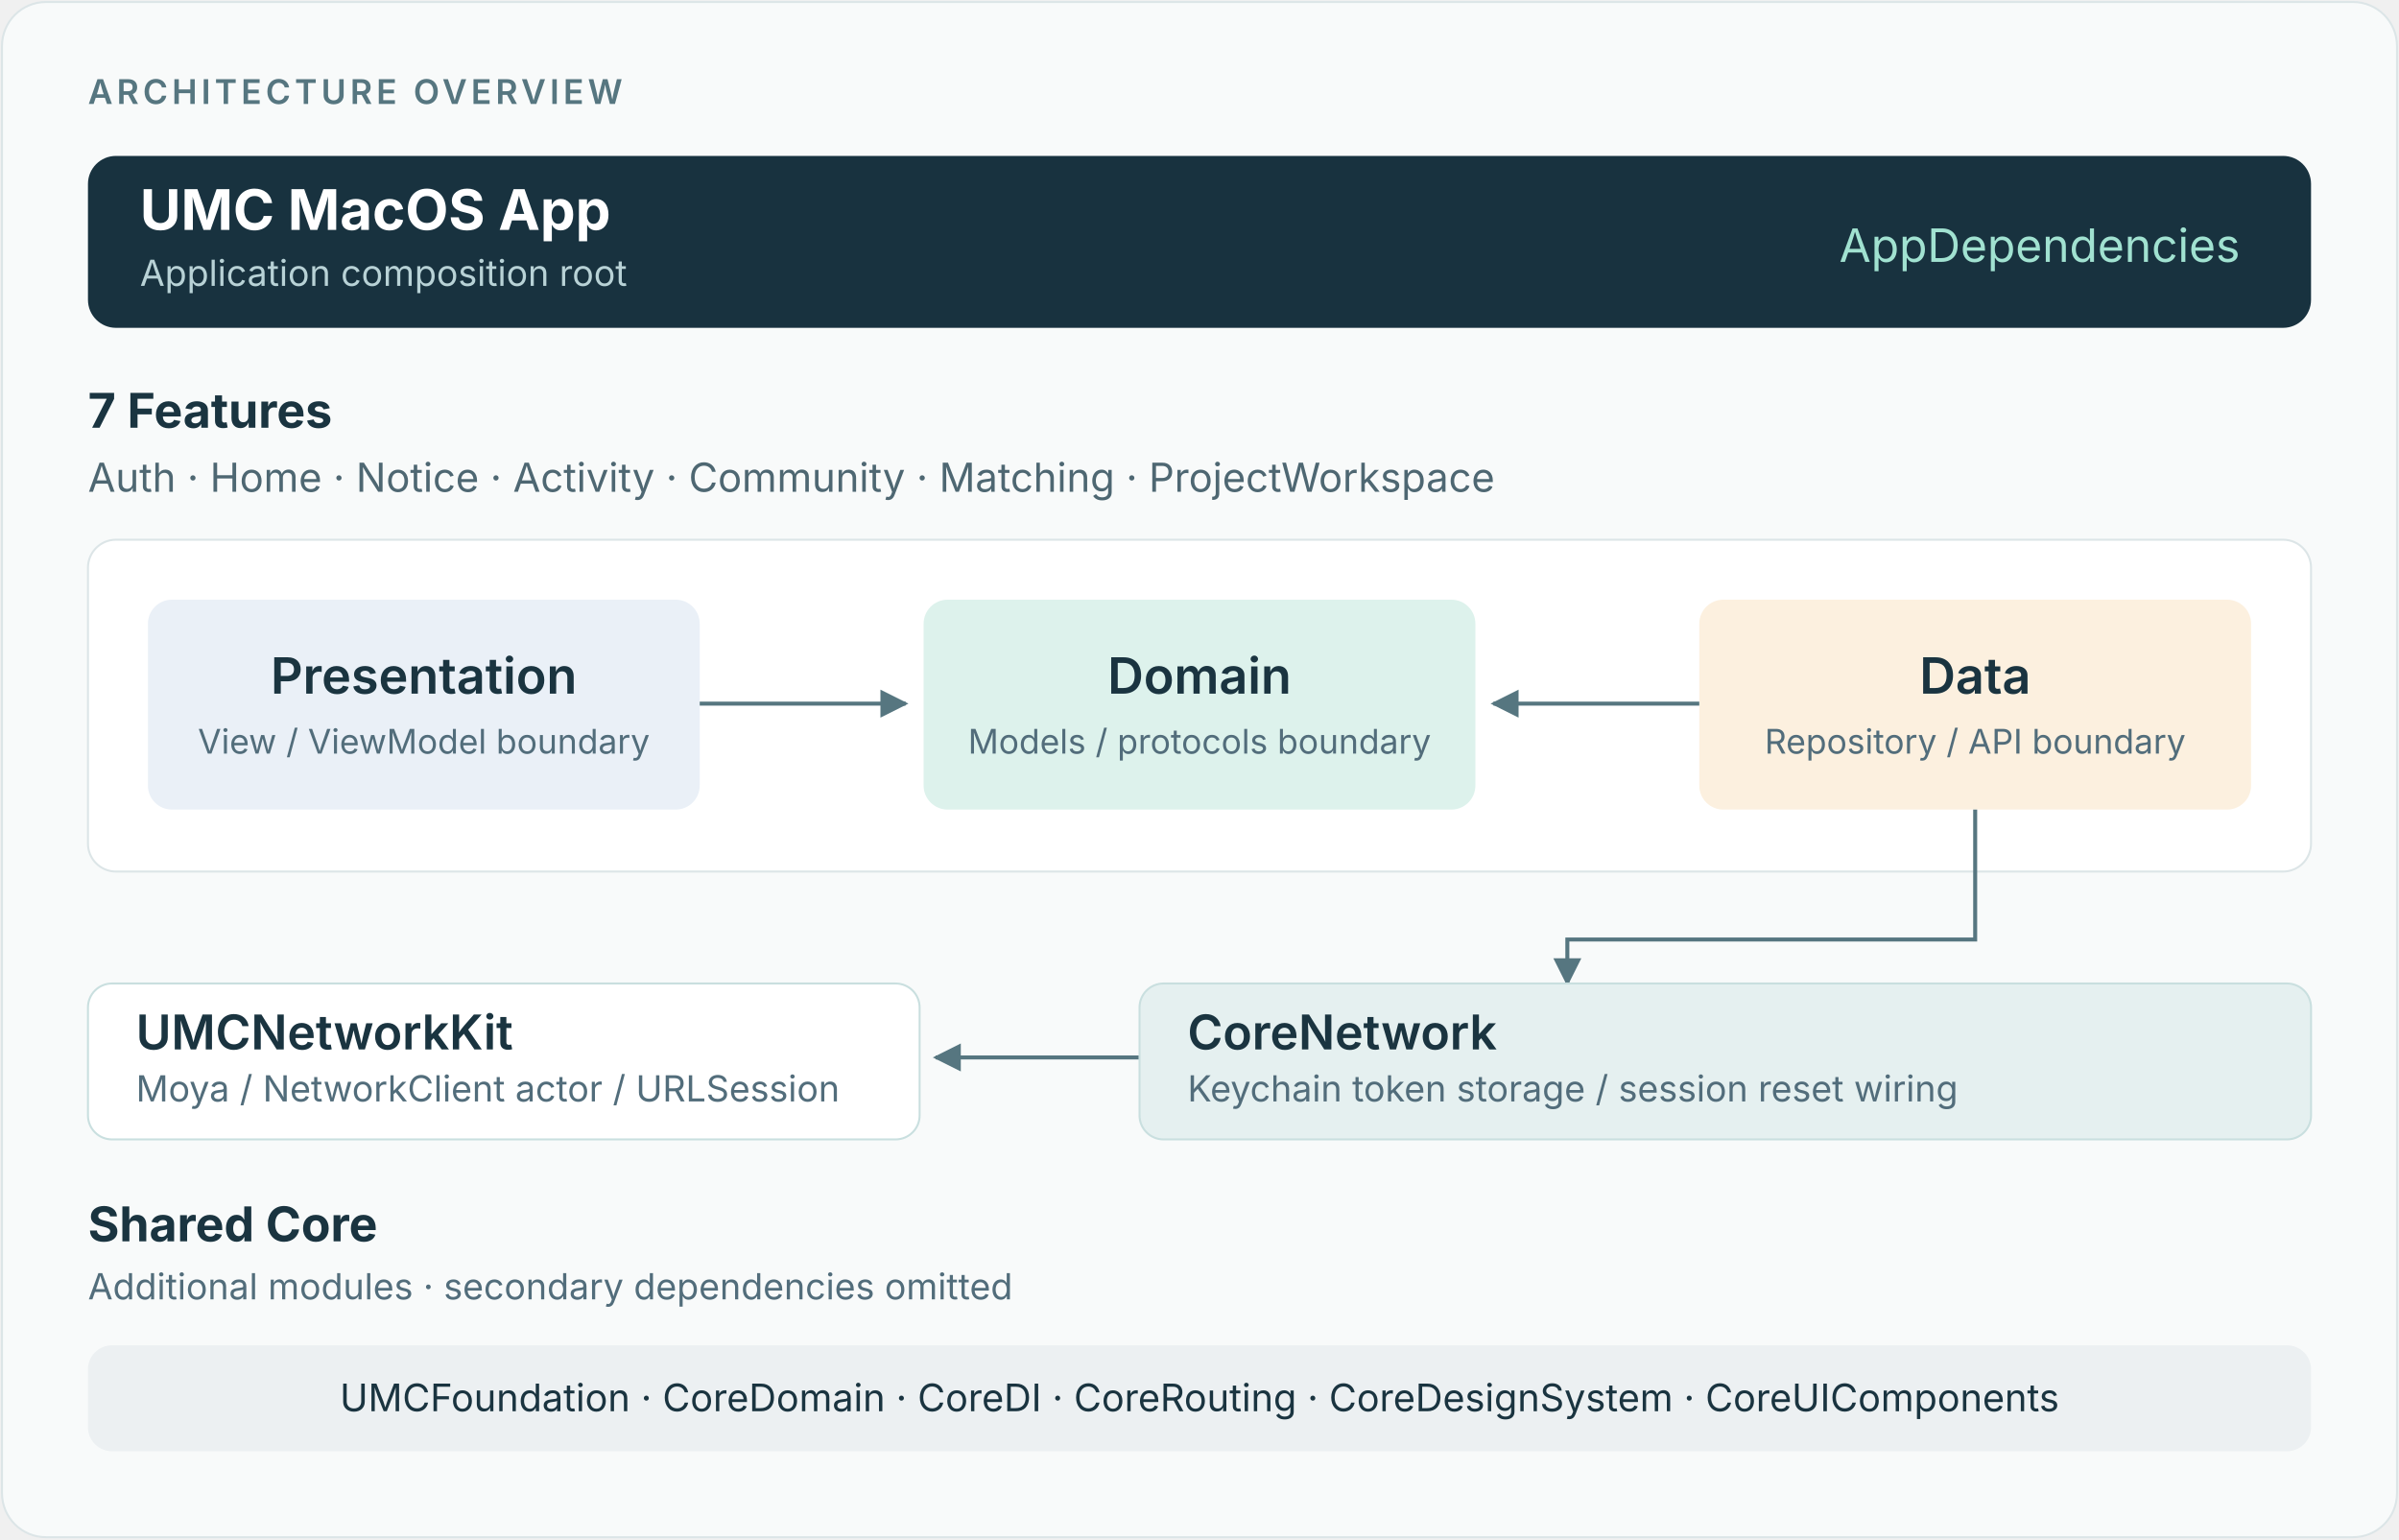
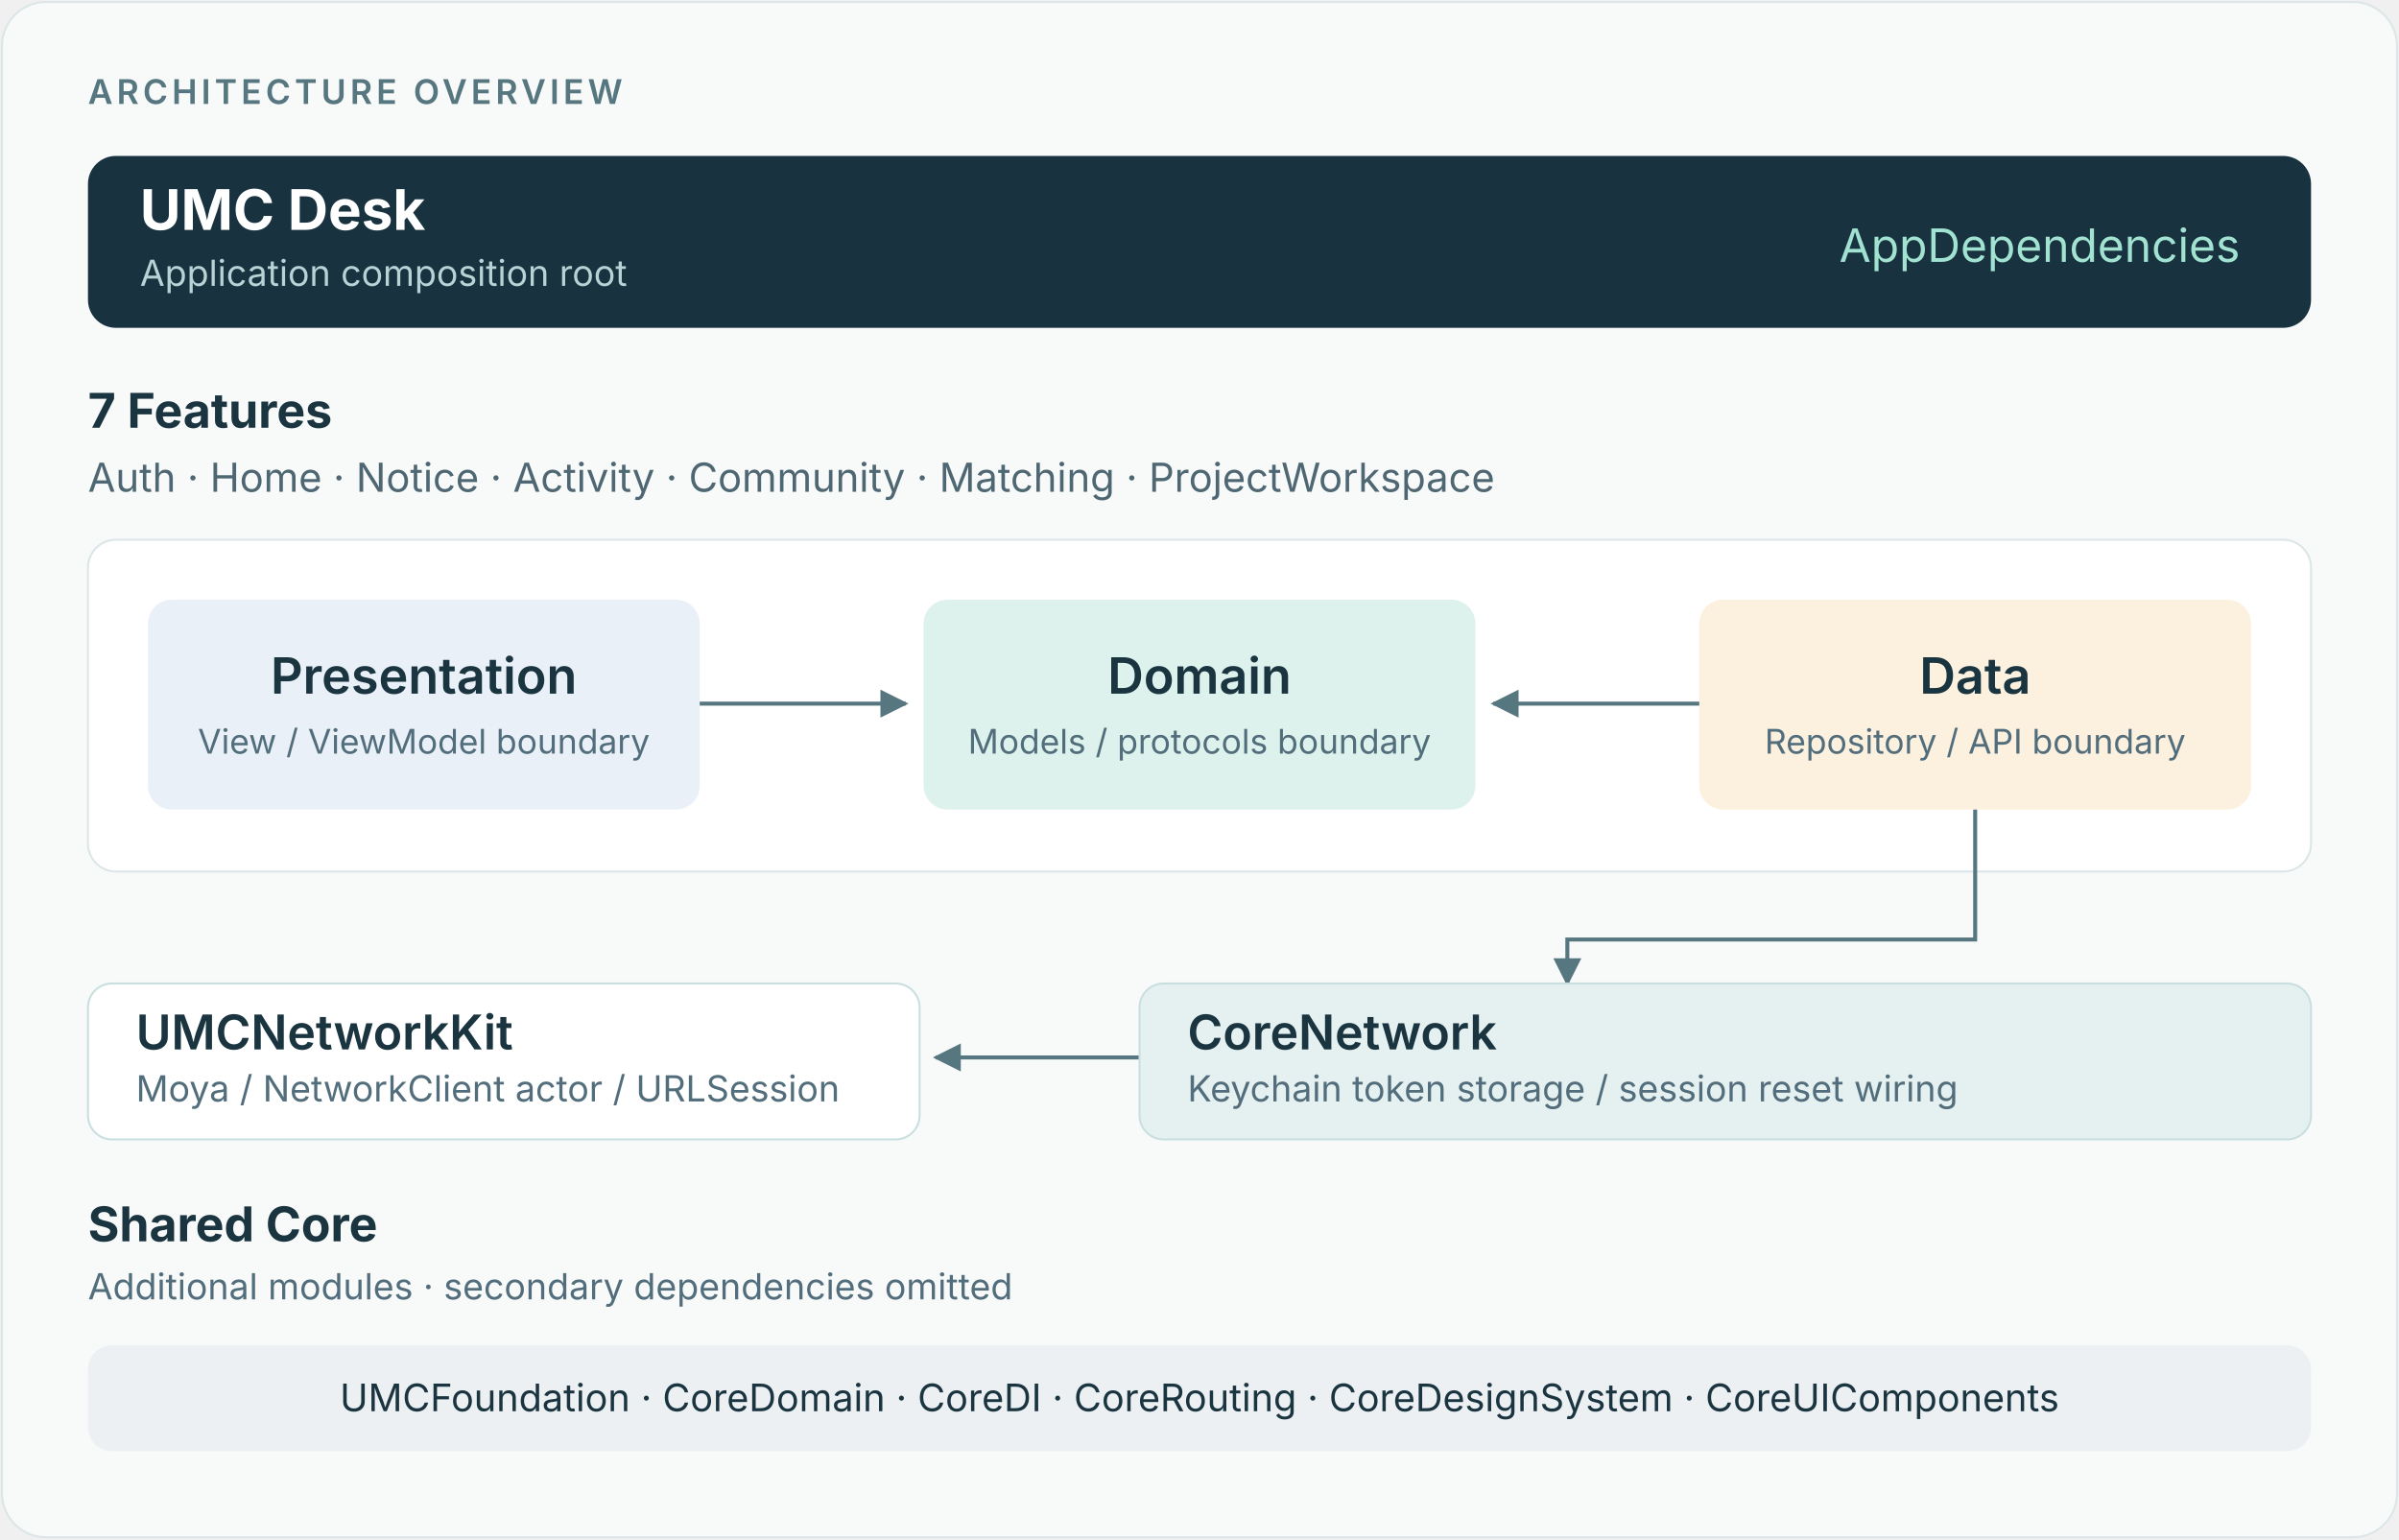
<svg xmlns="http://www.w3.org/2000/svg" width="1200" height="770" viewBox="0 0 1200 770" role="img" aria-labelledby="title desc">
  <defs>
    <marker id="arrow" viewBox="0 0 10 10" refX="9" refY="5" markerWidth="7" markerHeight="7" orient="auto-start-reverse">
      <path d="M0 0L10 5L0 10Z" fill="#567680" />
    </marker>
  </defs>
  <rect x="1" y="1" width="1198" height="768" rx="22" fill="#F8FAFA" stroke="#DCE5E7" />
  <g font-family="-apple-system, BlinkMacSystemFont, 'Segoe UI', sans-serif" fill="#1A3440">
    <text x="44" y="52" font-size="17" font-weight="600" letter-spacing="2" fill="#567680">ARCHITECTURE OVERVIEW</text>
    <rect x="44" y="78" width="1112" height="86" rx="14" fill="#18323F" />
-     <text x="70" y="115" font-size="28" font-weight="700" fill="#FFFFFF">UMC MacOS App</text>
+     <text x="70" y="115" font-size="28" font-weight="700" fill="#FFFFFF">UMC Desk</text>
    <text x="70" y="143" font-size="18" fill="#B8D2D6">Application composition root</text>
    <text x="920" y="131" font-size="23" fill="#A1E2D1">AppDependencies</text>
    <text x="44" y="214" font-size="24" font-weight="700">7 Features</text>
    <text x="44" y="246" font-size="20" fill="#4E6772">Auth · Home · Notice · Activity · Community · Matching · ProjectWorkspace</text>
    <rect x="44" y="270" width="1112" height="166" rx="14" fill="#FFFFFF" stroke="#DCE5E7" />
    <rect x="74" y="300" width="276" height="105" rx="12" fill="#EAF0F7" />
    <text x="212" y="347" text-anchor="middle" font-size="25" font-weight="600">Presentation</text>
    <text x="212" y="377" text-anchor="middle" font-size="17" fill="#526D7B">View / ViewModel boundary</text>
    <rect x="462" y="300" width="276" height="105" rx="12" fill="#DDF2EC" />
    <text x="600" y="347" text-anchor="middle" font-size="25" font-weight="600">Domain</text>
    <text x="600" y="377" text-anchor="middle" font-size="17" fill="#526D7B">Models / protocols boundary</text>
    <rect x="850" y="300" width="276" height="105" rx="12" fill="#FCF0DF" />
    <text x="988" y="347" text-anchor="middle" font-size="25" font-weight="600">Data</text>
    <text x="988" y="377" text-anchor="middle" font-size="17" fill="#526D7B">Repository / API boundary</text>
    <g fill="none" stroke="#567680" stroke-width="2" marker-end="url(#arrow)">
      <path d="M350 352H453" />
      <path d="M850 352H747" />
      <path d="M988 405V470H784V492" />
      <path d="M570 529H468" />
    </g>
    <rect x="570" y="492" width="586" height="78" rx="12" fill="#E5F0F0" stroke="#C9DFDF" />
    <text x="594" y="525" font-size="24" font-weight="600">CoreNetwork</text>
    <text x="594" y="551" font-size="18" fill="#526D7B">Keychain token storage / session reset wiring</text>
    <rect x="44" y="492" width="416" height="78" rx="12" fill="#FFFFFF" stroke="#C9DFDF" />
    <text x="68" y="525" font-size="24" font-weight="600">UMCNetworkKit</text>
    <text x="68" y="551" font-size="18" fill="#526D7B">Moya / NetworkClient actor / URLSession</text>
    <text x="44" y="621" font-size="24" font-weight="700">Shared Core</text>
    <text x="44" y="650" font-size="18" fill="#526D7B">Additional modules · secondary dependencies omitted</text>
    <rect x="44" y="673" width="1112" height="53" rx="12" fill="#ECF0F2" />
    <text x="600" y="706" text-anchor="middle" font-size="19">UMCFoundation · CoreDomain · CoreDI · CoreRouting · CoreDesignSystem · CoreUIComponents</text>
  </g>
</svg>
